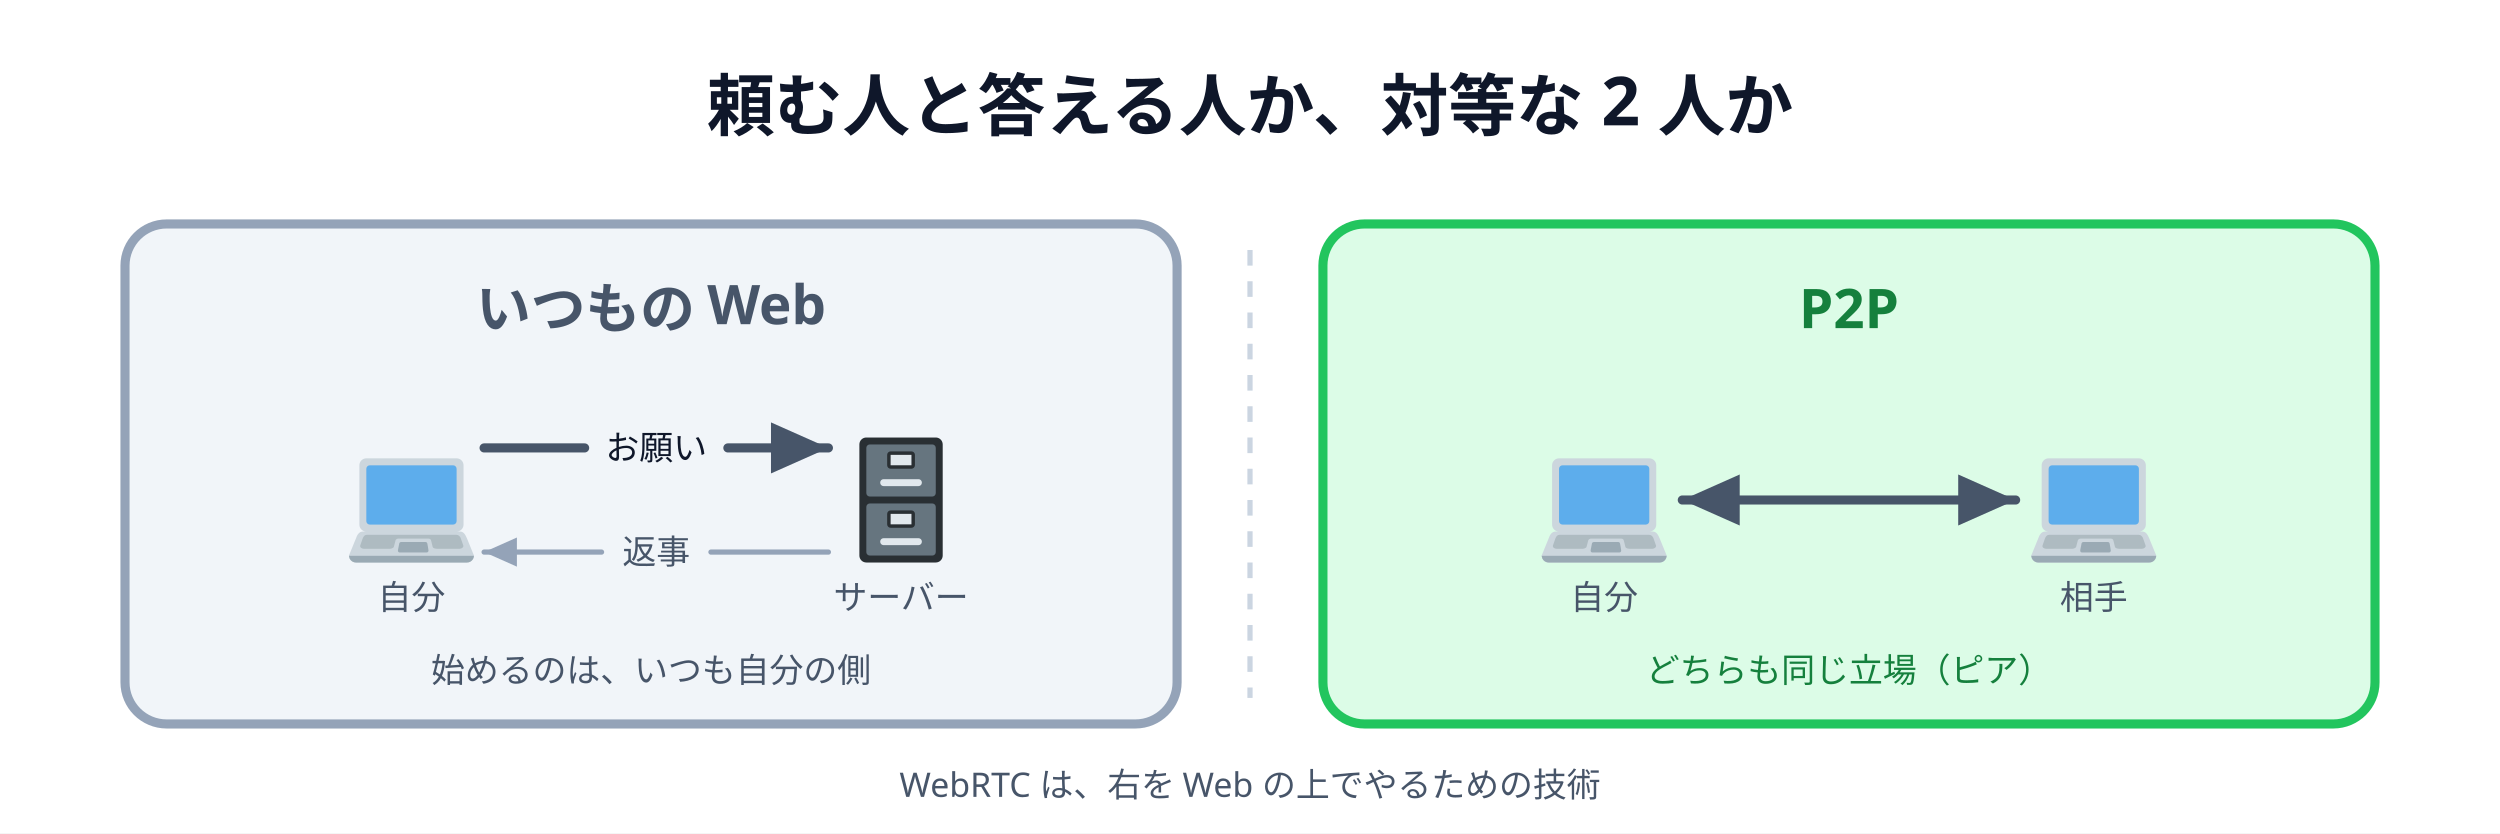
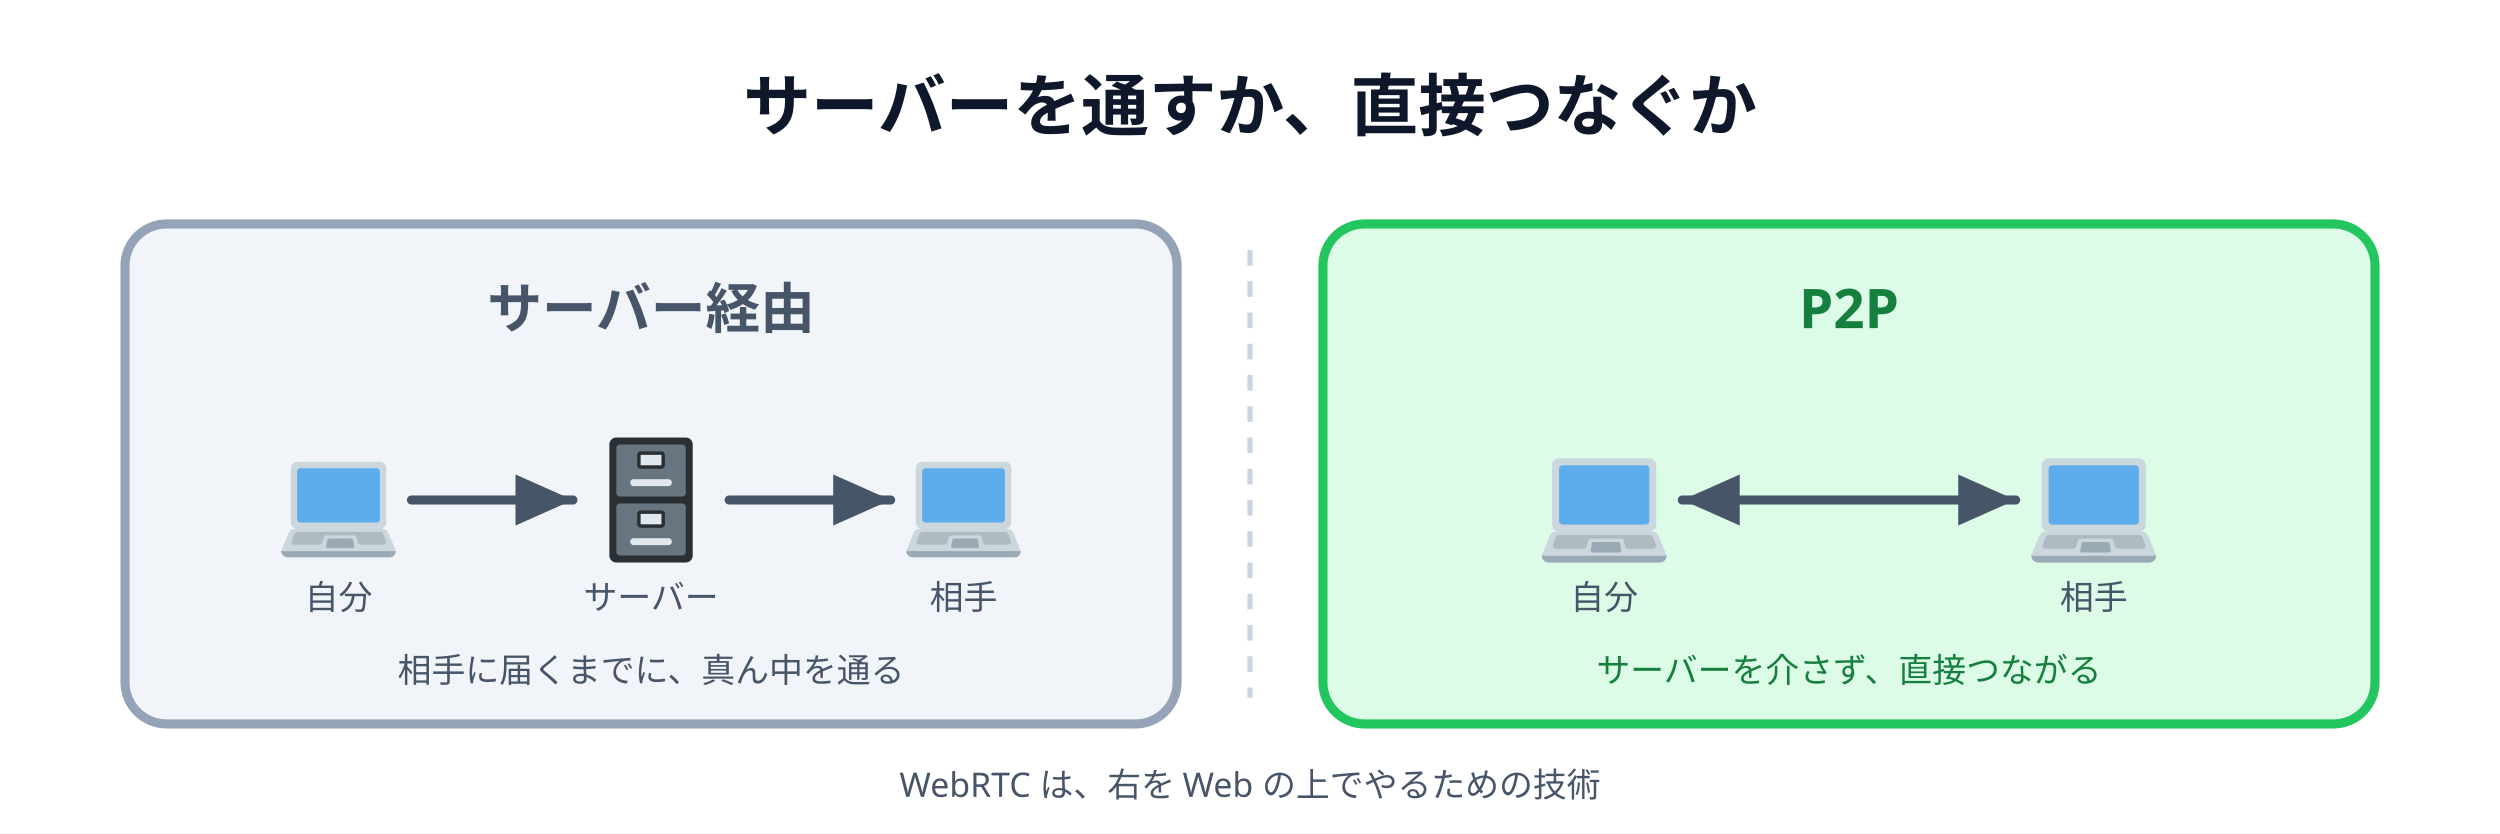
<svg xmlns="http://www.w3.org/2000/svg" width="960" height="320" viewBox="0 0 960 320" font-family="'Hiragino Sans','Noto Sans JP','Yu Gothic','Segoe UI',sans-serif">
  <defs>
    <marker id="aR" viewBox="0 0 10 10" refX="9" refY="5" markerWidth="7" markerHeight="7" orient="auto-start-reverse">
      <path d="M0 1 L9 5 L0 9 z" fill="#475569" />
    </marker>
    <marker id="aRsub" viewBox="0 0 10 10" refX="9" refY="5" markerWidth="7" markerHeight="7" orient="auto-start-reverse">
      <path d="M0 1 L9 5 L0 9 z" fill="#94a3b8" />
    </marker>
  </defs>
  <rect x="0" y="0" width="960" height="320" fill="#ffffff" />
-   <text x="480" y="50" text-anchor="middle" font-size="26" fill="#0f172a" font-weight="700">頼む人と答える人か、対等な 2 人か</text>
+   <text x="480" y="50" text-anchor="middle" font-size="26" fill="#0f172a" font-weight="700">サーバーを通すか、直接つなぐか</text>
  <rect x="48" y="86" width="404" height="192" rx="16" fill="#f1f5f9" stroke="#94a3b8" stroke-width="3.5" />
-   <text x="250" y="126" text-anchor="middle" font-size="21" fill="#475569" font-weight="700">いつもの Web</text>
-   <svg x="134.0" y="168.0" width="48.0" height="48.0" viewBox="0 0 36 36">
+   <text x="250" y="126" text-anchor="middle" font-size="21" fill="#475569" font-weight="700">サーバー経由</text>
+   <svg x="108.0" y="170.0" width="44.0" height="44.0" viewBox="0 0 36 36">
    <path fill="#CCD6DD" d="M34 29.096c-.417-.963-.896-2.008-2-2.008h-1c1.104 0 2-.899 2-2.008V8.008C33 6.899 32.104 6 31 6H5c-1.104 0-2 .899-2 2.008V25.08c0 1.109.896 2.008 2 2.008H4c-1.104 0-1.667 1.004-2 2.008l-2 4.895C0 35.101.896 36 2 36h32c1.104 0 2-.899 2-2.008l-2-4.896z" />
    <path fill="#9AAAB4" d="M.008 34.075l.006.057.17.692C.5 35.516 1.192 36 2 36h32c1.076 0 1.947-.855 1.992-1.925H.008z" />
    <path fill="#5DADEC" d="M31 24.075c0 .555-.447 1.004-1 1.004H6c-.552 0-1-.449-1-1.004V9.013c0-.555.448-1.004 1-1.004h24c.553 0 1 .45 1 1.004v15.062z" />
    <path fill="#AEBBC1" d="M32.906 31.042l-.76-2.175c-.239-.46-.635-.837-1.188-.837H5.11c-.552 0-.906.408-1.156 1.036l-.688 1.977c-.219.596.448 1.004 1 1.004h7.578s.937-.047 1.103-.608c.192-.648.415-1.624.463-1.796.074-.264.388-.531.856-.531h8.578c.5 0 .746.253.811.566.042.204.312 1.141.438 1.782.111.571 1.221.586 1.221.586h6.594c.551 0 1.217-.471.998-1.004z" />
    <path fill="#9AAAB4" d="M22.375 33.113h-7.781c-.375 0-.538-.343-.484-.675.054-.331.359-1.793.383-1.963.023-.171.274-.375.524-.375h7.015c.297 0 .49.163.55.489.059.327.302 1.641.321 1.941.019.301-.169.583-.528.583z" />
  </svg>
-   <text x="158" y="234" text-anchor="middle" font-size="13" fill="#475569" font-weight="400">自分</text>
-   <svg x="322.0" y="168.0" width="48.0" height="48.0" viewBox="0 0 36 36">
+   <text x="130" y="234" text-anchor="middle" font-size="13" fill="#475569" font-weight="400">自分</text>
+   <svg x="226.0" y="168.0" width="48.0" height="48.0" viewBox="0 0 36 36">
    <path fill="#292F33" d="M30 34c0 1.104-.896 2-2 2H8c-1.104 0-2-.896-2-2V2c0-1.104.896-2 2-2h20c1.104 0 2 .896 2 2v32z" />
    <path fill="#66757F" d="M28 16c0 .552-.447 1-1 1H9c-.552 0-1-.448-1-1V3c0-.552.448-1 1-1h18c.553 0 1 .448 1 1v13zm0 17c0 .553-.447 1-1 1H9c-.552 0-1-.447-1-1V20c0-.553.448-1 1-1h18c.553 0 1 .447 1 1v13z" />
    <path fill="#292F33" d="M22 8c0 .552-.447 1-1 1h-6c-.552 0-1-.448-1-1V5c0-.552.448-1 1-1h6c.553 0 1 .448 1 1v3zm0 17c0 .553-.447 1-1 1h-6c-.552 0-1-.447-1-1v-3c0-.553.448-1 1-1h6c.553 0 1 .447 1 1v3z" />
    <path fill="#E1E8ED" d="M15 5h6v3h-6zm0 17h6v3h-6zm9-8.97c0 .536-.435.97-.97.97H12.97c-.536 0-.97-.435-.97-.97v-.06c0-.536.434-.97.97-.97h10.06c.535 0 .97.435.97.97v.06zm0 16.999c0 .536-.435.971-.97.971H12.97c-.536 0-.97-.435-.97-.971v-.059c0-.535.434-.97.97-.97h10.06c.535 0 .97.435.97.971v.058z" />
  </svg>
-   <text x="346" y="234" text-anchor="middle" font-size="13" fill="#475569" font-weight="400">サーバー</text>
-   <path d="M185.89 172.00 L224.50 172.00" fill="none" stroke="#475569" stroke-width="3.5" stroke-linecap="round" stroke-linejoin="round" />
-   <path d="M279.50 172.00 L318.11 172.00" fill="none" stroke="#475569" stroke-width="3.5" stroke-linecap="round" stroke-linejoin="round" marker-end="url(#aR)" />
-   <text x="252" y="176.55" text-anchor="middle" font-size="13" fill="#0f172a" font-weight="400">お願い</text>
-   <path d="M318.11 212.00 L273.00 212.00" fill="none" stroke="#94a3b8" stroke-width="2.0" stroke-linecap="round" stroke-linejoin="round" />
-   <path d="M231.00 212.00 L185.89 212.00" fill="none" stroke="#94a3b8" stroke-width="2.0" stroke-linecap="round" stroke-linejoin="round" marker-end="url(#aRsub)" />
-   <text x="252" y="216.55" text-anchor="middle" font-size="13" fill="#475569" font-weight="400">返事</text>
-   <text x="250" y="262" text-anchor="middle" font-size="13" fill="#475569" font-weight="400">始めるのは、いつも自分の側</text>
+   <text x="250" y="234" text-anchor="middle" font-size="13" fill="#475569" font-weight="400">サーバー</text>
+   <svg x="348.0" y="170.0" width="44.0" height="44.0" viewBox="0 0 36 36">
+     <path fill="#CCD6DD" d="M34 29.096c-.417-.963-.896-2.008-2-2.008h-1c1.104 0 2-.899 2-2.008V8.008C33 6.899 32.104 6 31 6H5c-1.104 0-2 .899-2 2.008V25.08c0 1.109.896 2.008 2 2.008H4c-1.104 0-1.667 1.004-2 2.008l-2 4.895C0 35.101.896 36 2 36h32c1.104 0 2-.899 2-2.008l-2-4.896z" />
+     <path fill="#9AAAB4" d="M.008 34.075l.006.057.17.692C.5 35.516 1.192 36 2 36h32c1.076 0 1.947-.855 1.992-1.925H.008z" />
+     <path fill="#5DADEC" d="M31 24.075c0 .555-.447 1.004-1 1.004H6c-.552 0-1-.449-1-1.004V9.013c0-.555.448-1.004 1-1.004h24c.553 0 1 .45 1 1.004v15.062z" />
+     <path fill="#AEBBC1" d="M32.906 31.042l-.76-2.175c-.239-.46-.635-.837-1.188-.837H5.11c-.552 0-.906.408-1.156 1.036l-.688 1.977c-.219.596.448 1.004 1 1.004h7.578s.937-.047 1.103-.608c.192-.648.415-1.624.463-1.796.074-.264.388-.531.856-.531h8.578c.5 0 .746.253.811.566.042.204.312 1.141.438 1.782.111.571 1.221.586 1.221.586h6.594c.551 0 1.217-.471.998-1.004z" />
+     <path fill="#9AAAB4" d="M22.375 33.113h-7.781c-.375 0-.538-.343-.484-.675.054-.331.359-1.793.383-1.963.023-.171.274-.375.524-.375h7.015c.297 0 .49.163.55.489.059.327.302 1.641.321 1.941.019.301-.169.583-.528.583z" />
+   </svg>
+   <text x="370" y="234" text-anchor="middle" font-size="13" fill="#475569" font-weight="400">相手</text>
+   <path d="M158.00 192.00 L220.00 192.00" fill="none" stroke="#475569" stroke-width="3.5" stroke-linecap="round" stroke-linejoin="round" marker-end="url(#aR)" />
+   <path d="M280.00 192.00 L342.00 192.00" fill="none" stroke="#475569" stroke-width="3.5" stroke-linecap="round" stroke-linejoin="round" marker-end="url(#aR)" />
+   <text x="250" y="262" text-anchor="middle" font-size="13" fill="#475569" font-weight="400">相手に届くまでに、真ん中を通る</text>
  <line x1="480" y1="96" x2="480" y2="268" stroke="#cbd5e1" stroke-width="2" stroke-dasharray="6 6" />
  <rect x="508" y="86" width="404" height="192" rx="16" fill="#dcfce7" stroke="#22c55e" stroke-width="3.5" />
  <text x="710" y="126" text-anchor="middle" font-size="21" fill="#15803d" font-weight="700">P2P</text>
  <svg x="592.0" y="168.0" width="48.0" height="48.0" viewBox="0 0 36 36">
    <path fill="#CCD6DD" d="M34 29.096c-.417-.963-.896-2.008-2-2.008h-1c1.104 0 2-.899 2-2.008V8.008C33 6.899 32.104 6 31 6H5c-1.104 0-2 .899-2 2.008V25.08c0 1.109.896 2.008 2 2.008H4c-1.104 0-1.667 1.004-2 2.008l-2 4.895C0 35.101.896 36 2 36h32c1.104 0 2-.899 2-2.008l-2-4.896z" />
    <path fill="#9AAAB4" d="M.008 34.075l.006.057.17.692C.5 35.516 1.192 36 2 36h32c1.076 0 1.947-.855 1.992-1.925H.008z" />
    <path fill="#5DADEC" d="M31 24.075c0 .555-.447 1.004-1 1.004H6c-.552 0-1-.449-1-1.004V9.013c0-.555.448-1.004 1-1.004h24c.553 0 1 .45 1 1.004v15.062z" />
    <path fill="#AEBBC1" d="M32.906 31.042l-.76-2.175c-.239-.46-.635-.837-1.188-.837H5.11c-.552 0-.906.408-1.156 1.036l-.688 1.977c-.219.596.448 1.004 1 1.004h7.578s.937-.047 1.103-.608c.192-.648.415-1.624.463-1.796.074-.264.388-.531.856-.531h8.578c.5 0 .746.253.811.566.042.204.312 1.141.438 1.782.111.571 1.221.586 1.221.586h6.594c.551 0 1.217-.471.998-1.004z" />
    <path fill="#9AAAB4" d="M22.375 33.113h-7.781c-.375 0-.538-.343-.484-.675.054-.331.359-1.793.383-1.963.023-.171.274-.375.524-.375h7.015c.297 0 .49.163.55.489.059.327.302 1.641.321 1.941.019.301-.169.583-.528.583z" />
  </svg>
  <text x="616" y="234" text-anchor="middle" font-size="13" fill="#475569" font-weight="400">自分</text>
  <svg x="780.0" y="168.0" width="48.0" height="48.0" viewBox="0 0 36 36">
    <path fill="#CCD6DD" d="M34 29.096c-.417-.963-.896-2.008-2-2.008h-1c1.104 0 2-.899 2-2.008V8.008C33 6.899 32.104 6 31 6H5c-1.104 0-2 .899-2 2.008V25.08c0 1.109.896 2.008 2 2.008H4c-1.104 0-1.667 1.004-2 2.008l-2 4.895C0 35.101.896 36 2 36h32c1.104 0 2-.899 2-2.008l-2-4.896z" />
    <path fill="#9AAAB4" d="M.008 34.075l.006.057.17.692C.5 35.516 1.192 36 2 36h32c1.076 0 1.947-.855 1.992-1.925H.008z" />
    <path fill="#5DADEC" d="M31 24.075c0 .555-.447 1.004-1 1.004H6c-.552 0-1-.449-1-1.004V9.013c0-.555.448-1.004 1-1.004h24c.553 0 1 .45 1 1.004v15.062z" />
    <path fill="#AEBBC1" d="M32.906 31.042l-.76-2.175c-.239-.46-.635-.837-1.188-.837H5.11c-.552 0-.906.408-1.156 1.036l-.688 1.977c-.219.596.448 1.004 1 1.004h7.578s.937-.047 1.103-.608c.192-.648.415-1.624.463-1.796.074-.264.388-.531.856-.531h8.578c.5 0 .746.253.811.566.042.204.312 1.141.438 1.782.111.571 1.221.586 1.221.586h6.594c.551 0 1.217-.471.998-1.004z" />
    <path fill="#9AAAB4" d="M22.375 33.113h-7.781c-.375 0-.538-.343-.484-.675.054-.331.359-1.793.383-1.963.023-.171.274-.375.524-.375h7.015c.297 0 .49.163.55.489.059.327.302 1.641.321 1.941.019.301-.169.583-.528.583z" />
  </svg>
  <text x="804" y="234" text-anchor="middle" font-size="13" fill="#475569" font-weight="400">相手</text>
  <path d="M646.00 192.00 L774.00 192.00" fill="none" stroke="#475569" stroke-width="3.5" stroke-linecap="round" stroke-linejoin="round" marker-end="url(#aR)" marker-start="url(#aR)" />
-   <text x="710" y="262" text-anchor="middle" font-size="13" fill="#15803d" font-weight="400">どちらも同じ立場（ピア）</text>
+   <text x="710" y="262" text-anchor="middle" font-size="13" fill="#15803d" font-weight="400">サーバーを介さず、直接つながる</text>
  <text x="480" y="306" text-anchor="middle" font-size="13" fill="#475569" font-weight="400">WebRTC は、右を Web の上でやるための技術</text>
</svg>
